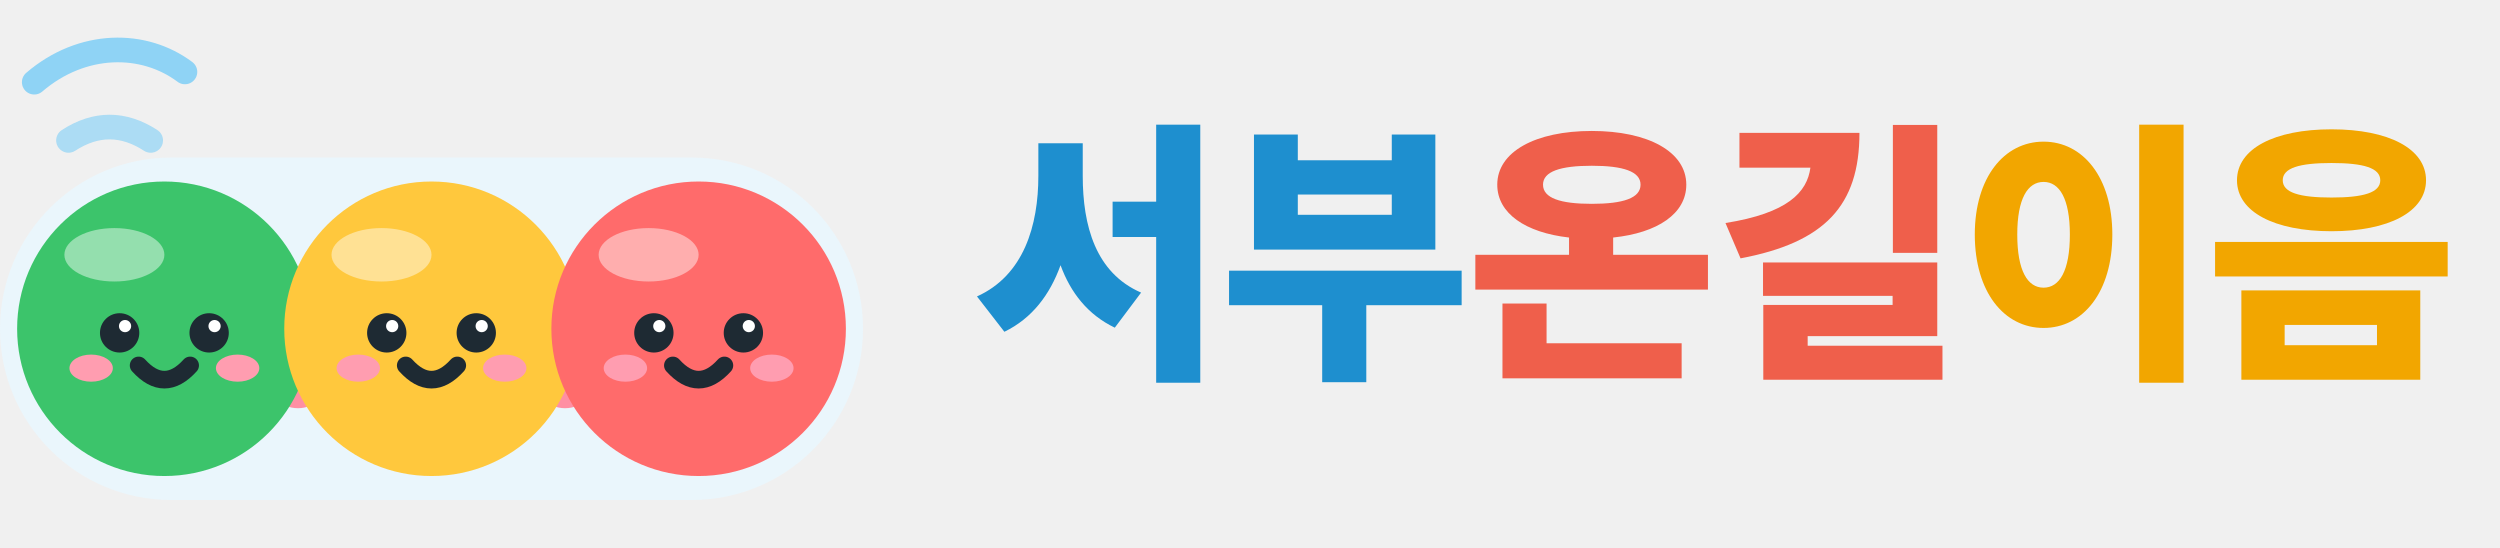
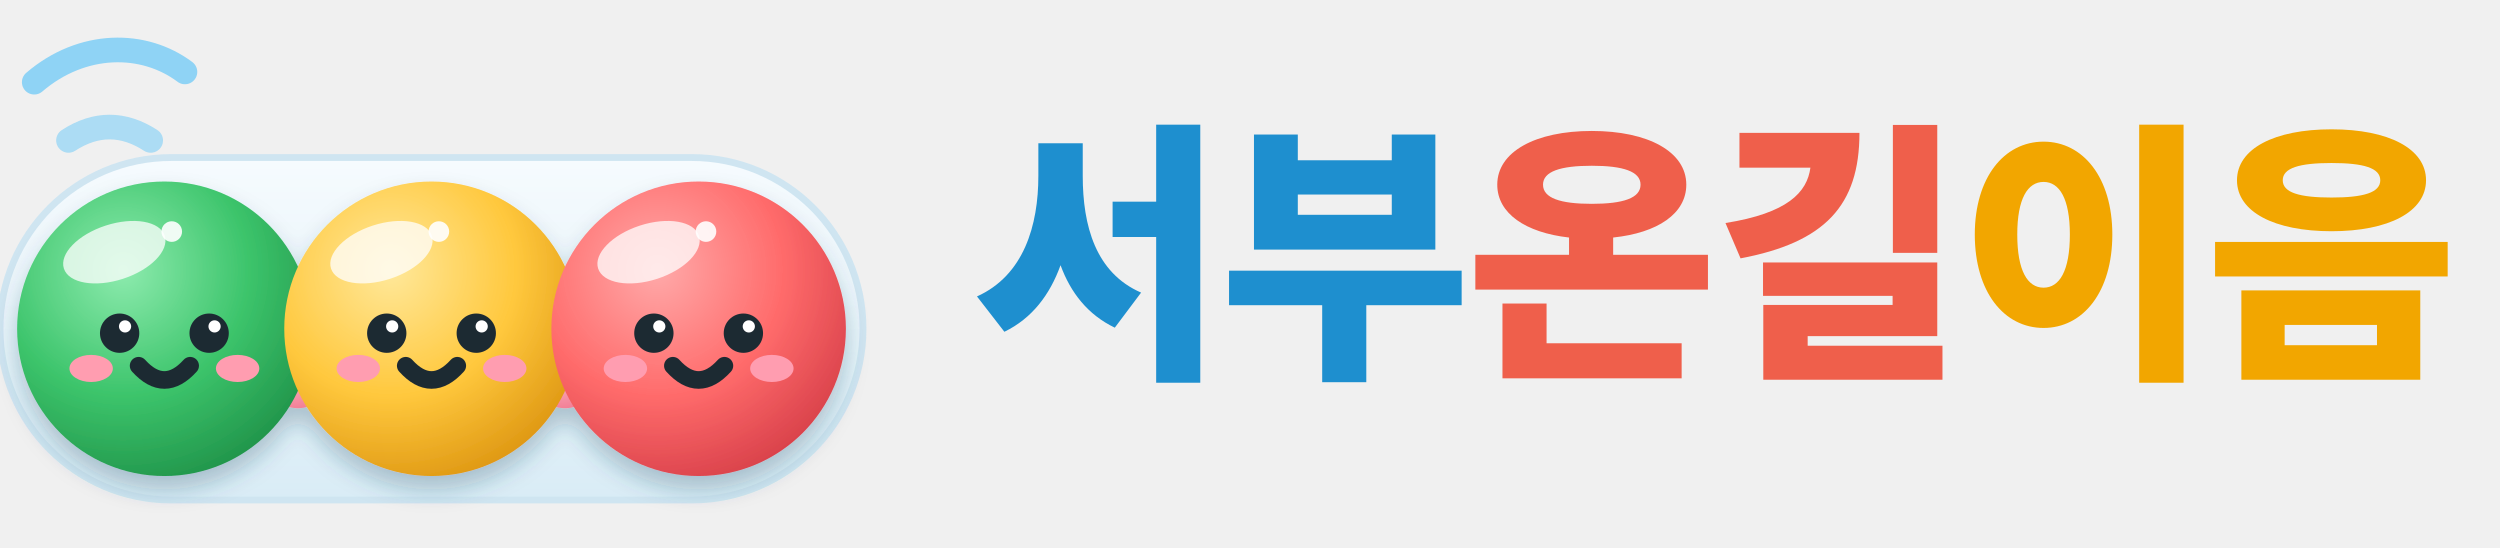
<svg xmlns="http://www.w3.org/2000/svg" viewBox="0 0 365 80" width="365" height="80" role="img" aria-label="서부온길이음">
  <g transform="translate(0 0) scale(1.0)">
-     <rect x="0" y="23" width="126" height="50" rx="25" fill="#EAF6FC" opacity="1" />
+     <defs>
+       <radialGradient id="tlg" cx="36%" cy="30%" r="78%">
+         <stop offset="0" stop-color="#8DEBAE" />
+         <stop offset=".55" stop-color="#3CC46B" />
+         <stop offset="1" stop-color="#1F9148" />
+       </radialGradient>
+       <radialGradient id="tly" cx="36%" cy="30%" r="78%">
+         <stop offset="0" stop-color="#FFE89A" />
+         <stop offset=".55" stop-color="#FFC83D" />
+         <stop offset="1" stop-color="#DC9410" />
+       </radialGradient>
+       <radialGradient id="tlr" cx="36%" cy="30%" r="78%">
+         <stop offset="0" stop-color="#FFA9A9" />
+         <stop offset=".55" stop-color="#FF6B6B" />
+         <stop offset="1" stop-color="#D63E48" />
+       </radialGradient>
+       <radialGradient id="tlh" cx="40%" cy="35%" r="70%">
+         <stop offset="0" stop-color="#FFC2CE" />
+         <stop offset="1" stop-color="#F27C93" />
+       </radialGradient>
+       <filter id="tls" x="-20%" y="-20%" width="140%" height="150%">
+         <feDropShadow dx="0" dy="2" stdDeviation="1.6" flood-color="#1E4A60" flood-opacity=".28" />
+       </filter>
+       <linearGradient id="tlp" x1="0" y1="0" x2="0" y2="1">
+         <stop offset="0" stop-color="#F6FBFE" />
+         <stop offset="1" stop-color="#D9ECF6" />
+       </linearGradient>
+     </defs>
+     <rect x="0" y="23" width="126" height="50" rx="25" fill="url(#tlp)" stroke="#CFE5F1" stroke-width="1" />
    <path d="M5 12c7-6 16-6 22-1.5" fill="none" stroke="#8FD3F5" stroke-width="3.6" stroke-linecap="round" />
    <path d="M10 20.5c4-2.6 8-2.6 12 0" fill="none" stroke="#8FD3F5" stroke-width="3.6" stroke-linecap="round" opacity=".7" />
-     <circle cx="43.5" cy="55" r="4.6" fill="#FF8FA3" />
-     <circle cx="82.5" cy="55" r="4.6" fill="#FF8FA3" />
-     <circle cx="24" cy="48" r="21.5" fill="#3CC46B" />
-     <ellipse cx="16.7" cy="37.2" rx="7.3" ry="3.9" fill="#fff" opacity=".45" />
-     <circle cx="17.466" cy="48.6" r="2.871" fill="#1E2A33" />
-     <circle cx="30.534" cy="48.6" r="2.871" fill="#1E2A33" />
-     <circle cx="18.258" cy="47.61" r="0.891" fill="#fff" />
-     <circle cx="31.326" cy="47.61" r="0.891" fill="#fff" />
-     <path d="M20.238 53.352q3.762 4.158 7.524 0" fill="none" stroke="#1E2A33" stroke-width="2.574" stroke-linecap="round" />
-     <ellipse cx="13.308" cy="53.748" rx="3.168" ry="1.98" fill="#FF9DB0" />
-     <ellipse cx="34.692" cy="53.748" rx="3.168" ry="1.98" fill="#FF9DB0" />
-     <circle cx="63" cy="48" r="21.5" fill="#FFC83D" />
-     <ellipse cx="55.7" cy="37.2" rx="7.3" ry="3.9" fill="#fff" opacity=".45" />
-     <circle cx="56.466" cy="48.6" r="2.871" fill="#1E2A33" />
-     <circle cx="69.534" cy="48.6" r="2.871" fill="#1E2A33" />
-     <circle cx="57.258" cy="47.61" r="0.891" fill="#fff" />
-     <circle cx="70.326" cy="47.61" r="0.891" fill="#fff" />
-     <path d="M59.238 53.352q3.762 4.158 7.524 0" fill="none" stroke="#1E2A33" stroke-width="2.574" stroke-linecap="round" />
-     <ellipse cx="52.308" cy="53.748" rx="3.168" ry="1.98" fill="#FF9DB0" />
-     <ellipse cx="73.692" cy="53.748" rx="3.168" ry="1.98" fill="#FF9DB0" />
-     <circle cx="102" cy="48" r="21.5" fill="#FF6B6B" />
-     <ellipse cx="94.7" cy="37.2" rx="7.3" ry="3.9" fill="#fff" opacity=".45" />
-     <circle cx="95.466" cy="48.6" r="2.871" fill="#1E2A33" />
-     <circle cx="108.534" cy="48.6" r="2.871" fill="#1E2A33" />
-     <circle cx="96.258" cy="47.61" r="0.891" fill="#fff" />
-     <circle cx="109.326" cy="47.61" r="0.891" fill="#fff" />
-     <path d="M98.238 53.352q3.762 4.158 7.524 0" fill="none" stroke="#1E2A33" stroke-width="2.574" stroke-linecap="round" />
-     <ellipse cx="91.308" cy="53.748" rx="3.168" ry="1.98" fill="#FF9DB0" />
-     <ellipse cx="112.692" cy="53.748" rx="3.168" ry="1.98" fill="#FF9DB0" />
+     <g filter="url(#tls)">
+       <circle cx="43.5" cy="55" r="4.6" fill="url(#tlh)" />
+       <circle cx="82.5" cy="55" r="4.6" fill="url(#tlh)" />
+       <circle cx="24" cy="48" r="21.5" fill="url(#tlg)" />
+       <ellipse cx="16.69" cy="36.82" rx="7.74" ry="4.085" fill="#fff" opacity=".75" transform="rotate(-18 16.69 36.82)" />
+       <circle cx="25.075" cy="33.81" r="1.505" fill="#fff" opacity=".9" />
+       <circle cx="17.466" cy="48.645" r="2.871" fill="#1E2A33" />
+       <circle cx="30.534" cy="48.645" r="2.871" fill="#1E2A33" />
+       <circle cx="18.258" cy="47.655" r="0.891" fill="#fff" />
+       <circle cx="31.326" cy="47.655" r="0.891" fill="#fff" />
+       <path d="M20.238 53.397q3.762 4.158 7.524 0" fill="none" stroke="#1E2A33" stroke-width="2.574" stroke-linecap="round" />
+       <ellipse cx="13.308" cy="53.793" rx="3.168" ry="1.98" fill="#FF9DB0" />
+       <ellipse cx="34.692" cy="53.793" rx="3.168" ry="1.98" fill="#FF9DB0" />
+       <circle cx="63" cy="48" r="21.5" fill="url(#tly)" />
+       <ellipse cx="55.69" cy="36.82" rx="7.74" ry="4.085" fill="#fff" opacity=".75" transform="rotate(-18 55.69 36.82)" />
+       <circle cx="64.075" cy="33.81" r="1.505" fill="#fff" opacity=".9" />
+       <circle cx="56.466" cy="48.645" r="2.871" fill="#1E2A33" />
+       <circle cx="69.534" cy="48.645" r="2.871" fill="#1E2A33" />
+       <circle cx="57.258" cy="47.655" r="0.891" fill="#fff" />
+       <circle cx="70.326" cy="47.655" r="0.891" fill="#fff" />
+       <path d="M59.238 53.397q3.762 4.158 7.524 0" fill="none" stroke="#1E2A33" stroke-width="2.574" stroke-linecap="round" />
+       <ellipse cx="52.308" cy="53.793" rx="3.168" ry="1.98" fill="#FF9DB0" />
+       <ellipse cx="73.692" cy="53.793" rx="3.168" ry="1.98" fill="#FF9DB0" />
+       <circle cx="102" cy="48" r="21.5" fill="url(#tlr)" />
+       <ellipse cx="94.69" cy="36.82" rx="7.74" ry="4.085" fill="#fff" opacity=".75" transform="rotate(-18 94.69 36.82)" />
+       <circle cx="103.075" cy="33.81" r="1.505" fill="#fff" opacity=".9" />
+       <circle cx="95.466" cy="48.645" r="2.871" fill="#1E2A33" />
+       <circle cx="108.534" cy="48.645" r="2.871" fill="#1E2A33" />
+       <circle cx="96.258" cy="47.655" r="0.891" fill="#fff" />
+       <circle cx="109.326" cy="47.655" r="0.891" fill="#fff" />
+       <path d="M98.238 53.397q3.762 4.158 7.524 0" fill="none" stroke="#1E2A33" stroke-width="2.574" stroke-linecap="round" />
+       <ellipse cx="91.308" cy="53.793" rx="3.168" ry="1.98" fill="#FF9DB0" />
+       <ellipse cx="112.692" cy="53.793" rx="3.168" ry="1.98" fill="#FF9DB0" />
+     </g>
  </g>
  <path d="M168.80 18.20V29.44H162.44V34.60H168.80V55.88H175.24V18.20ZM151.60 20.92V25.68C151.60 32.92 149.48 40.20 142.64 43.28L146.64 48.44C150.68 46.48 153.28 43.04 154.84 38.72C156.32 42.76 158.84 45.96 162.76 47.84L166.60 42.72C159.96 39.84 158.08 32.96 158.08 25.68V20.92Z M183.08 19.64V36.44H209.56V19.64H203.20V23.40H189.48V19.64ZM189.48 28.40H203.20V31.36H189.48ZM179.44 39.52V44.56H193.04V55.80H199.48V44.56H213.40V39.52Z" fill="#1E8FCF" />
  <path d="M232.40 24.20C237.00 24.20 239.52 25.04 239.52 26.96C239.52 28.92 237.00 29.76 232.40 29.76C227.80 29.76 225.28 28.92 225.28 26.96C225.28 25.04 227.80 24.20 232.40 24.20ZM232.40 19.12C224.16 19.12 218.60 22.16 218.60 26.96C218.60 31.16 222.72 33.96 229.08 34.68V37.20H215.40V42.28H249.36V37.20H235.52V34.68C242.00 34.00 246.20 31.20 246.20 26.96C246.20 22.16 240.64 19.12 232.40 19.12ZM219.36 44.32V55.24H245.52V50.12H225.80V44.32Z M276.36 18.24V36.92H282.84V18.24ZM253.96 19.40V24.48H264.32C263.84 28.08 261.00 31.12 251.92 32.56L254.12 37.72C266.40 35.40 271.48 30.04 271.48 19.40ZM257.44 50.48V55.44H283.60V50.48H263.92V49.08H282.84V38.32H257.40V43.20H276.32V44.52H257.44Z" fill="#EF5F4B" />
  <path d="M312.32 18.20V55.88H318.80V18.20ZM298.36 20.68C292.60 20.68 288.32 25.92 288.32 34.24C288.32 42.64 292.60 47.88 298.36 47.88C304.12 47.88 308.40 42.64 308.40 34.24C308.40 25.92 304.12 20.68 298.36 20.68ZM298.36 26.56C300.68 26.56 302.20 29.00 302.20 34.24C302.20 39.56 300.68 42.00 298.36 42.00C296.04 42.00 294.52 39.56 294.52 34.24C294.52 29.00 296.04 26.56 298.36 26.56Z M340.40 18.88C332.04 18.88 326.60 21.72 326.60 26.32C326.60 30.92 332.04 33.76 340.40 33.76C348.76 33.76 354.20 30.92 354.20 26.32C354.20 21.72 348.76 18.88 340.40 18.88ZM340.40 23.80C345.08 23.80 347.52 24.52 347.52 26.32C347.52 28.12 345.08 28.84 340.40 28.84C335.72 28.84 333.28 28.12 333.28 26.32C333.28 24.52 335.72 23.80 340.40 23.80ZM327.24 42.40V55.44H353.36V42.40ZM347.04 47.44V50.40H333.56V47.44ZM323.40 35.32V40.36H357.36V35.32Z" fill="#F2A600" />
</svg>
